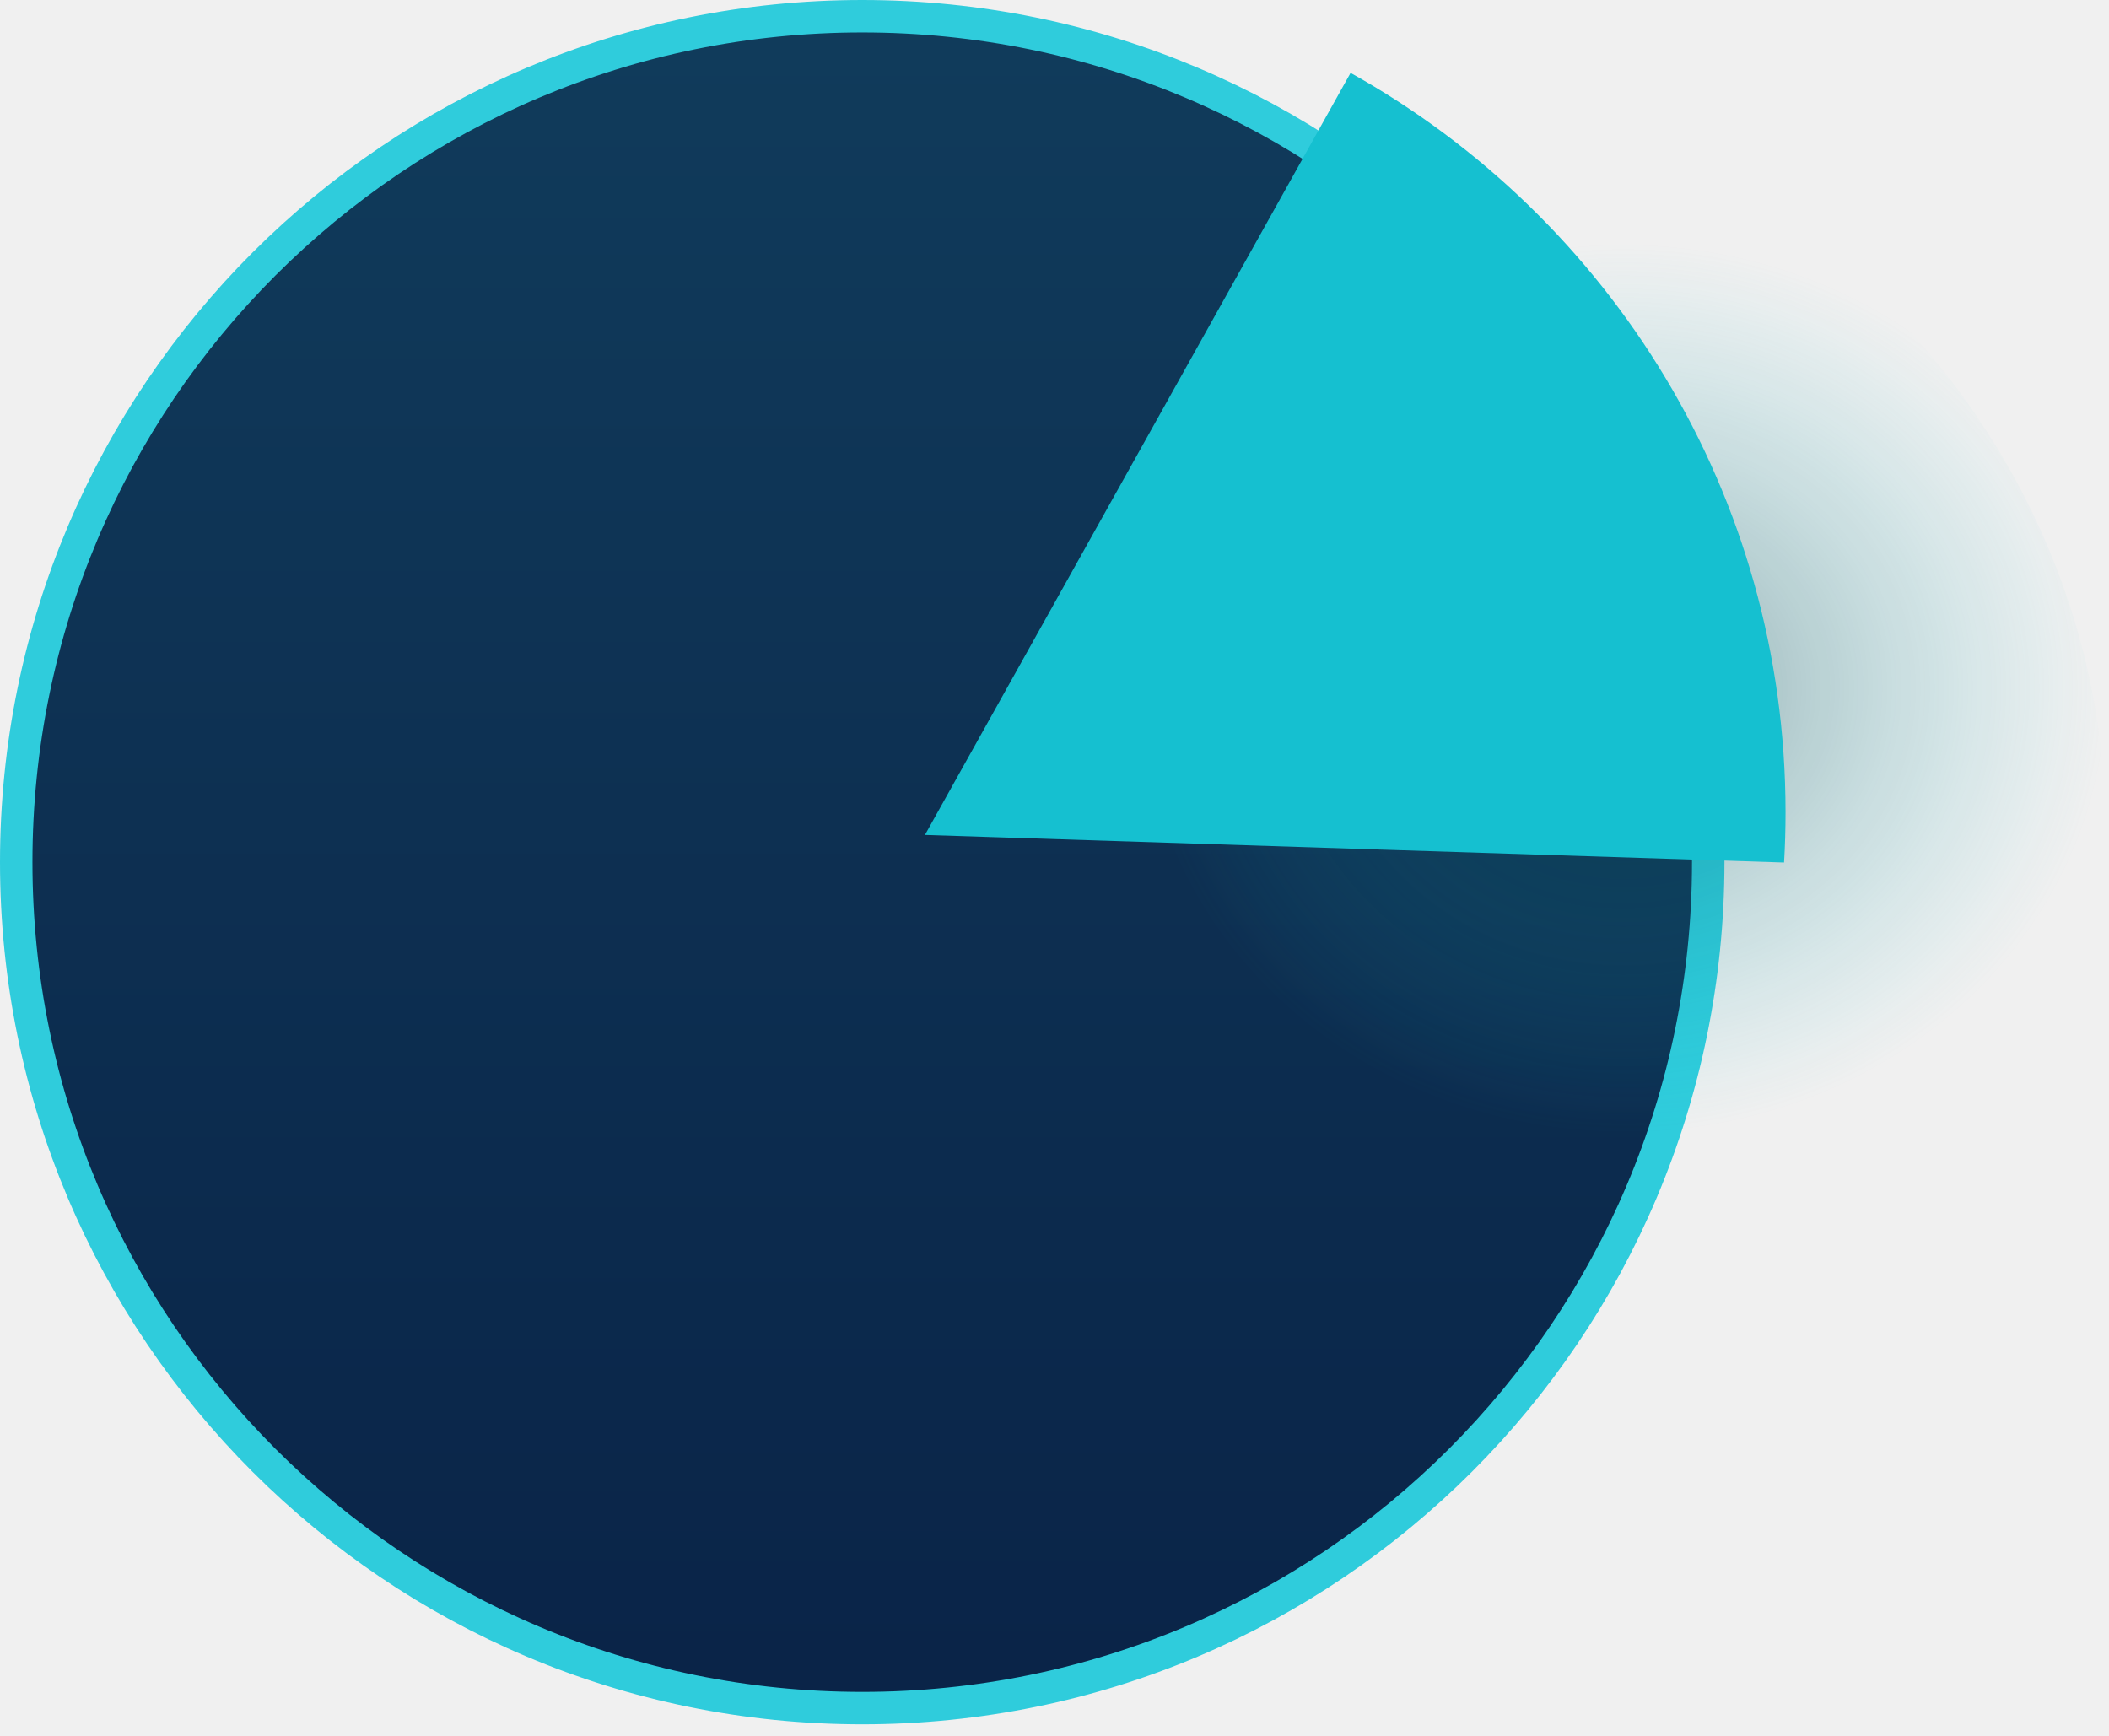
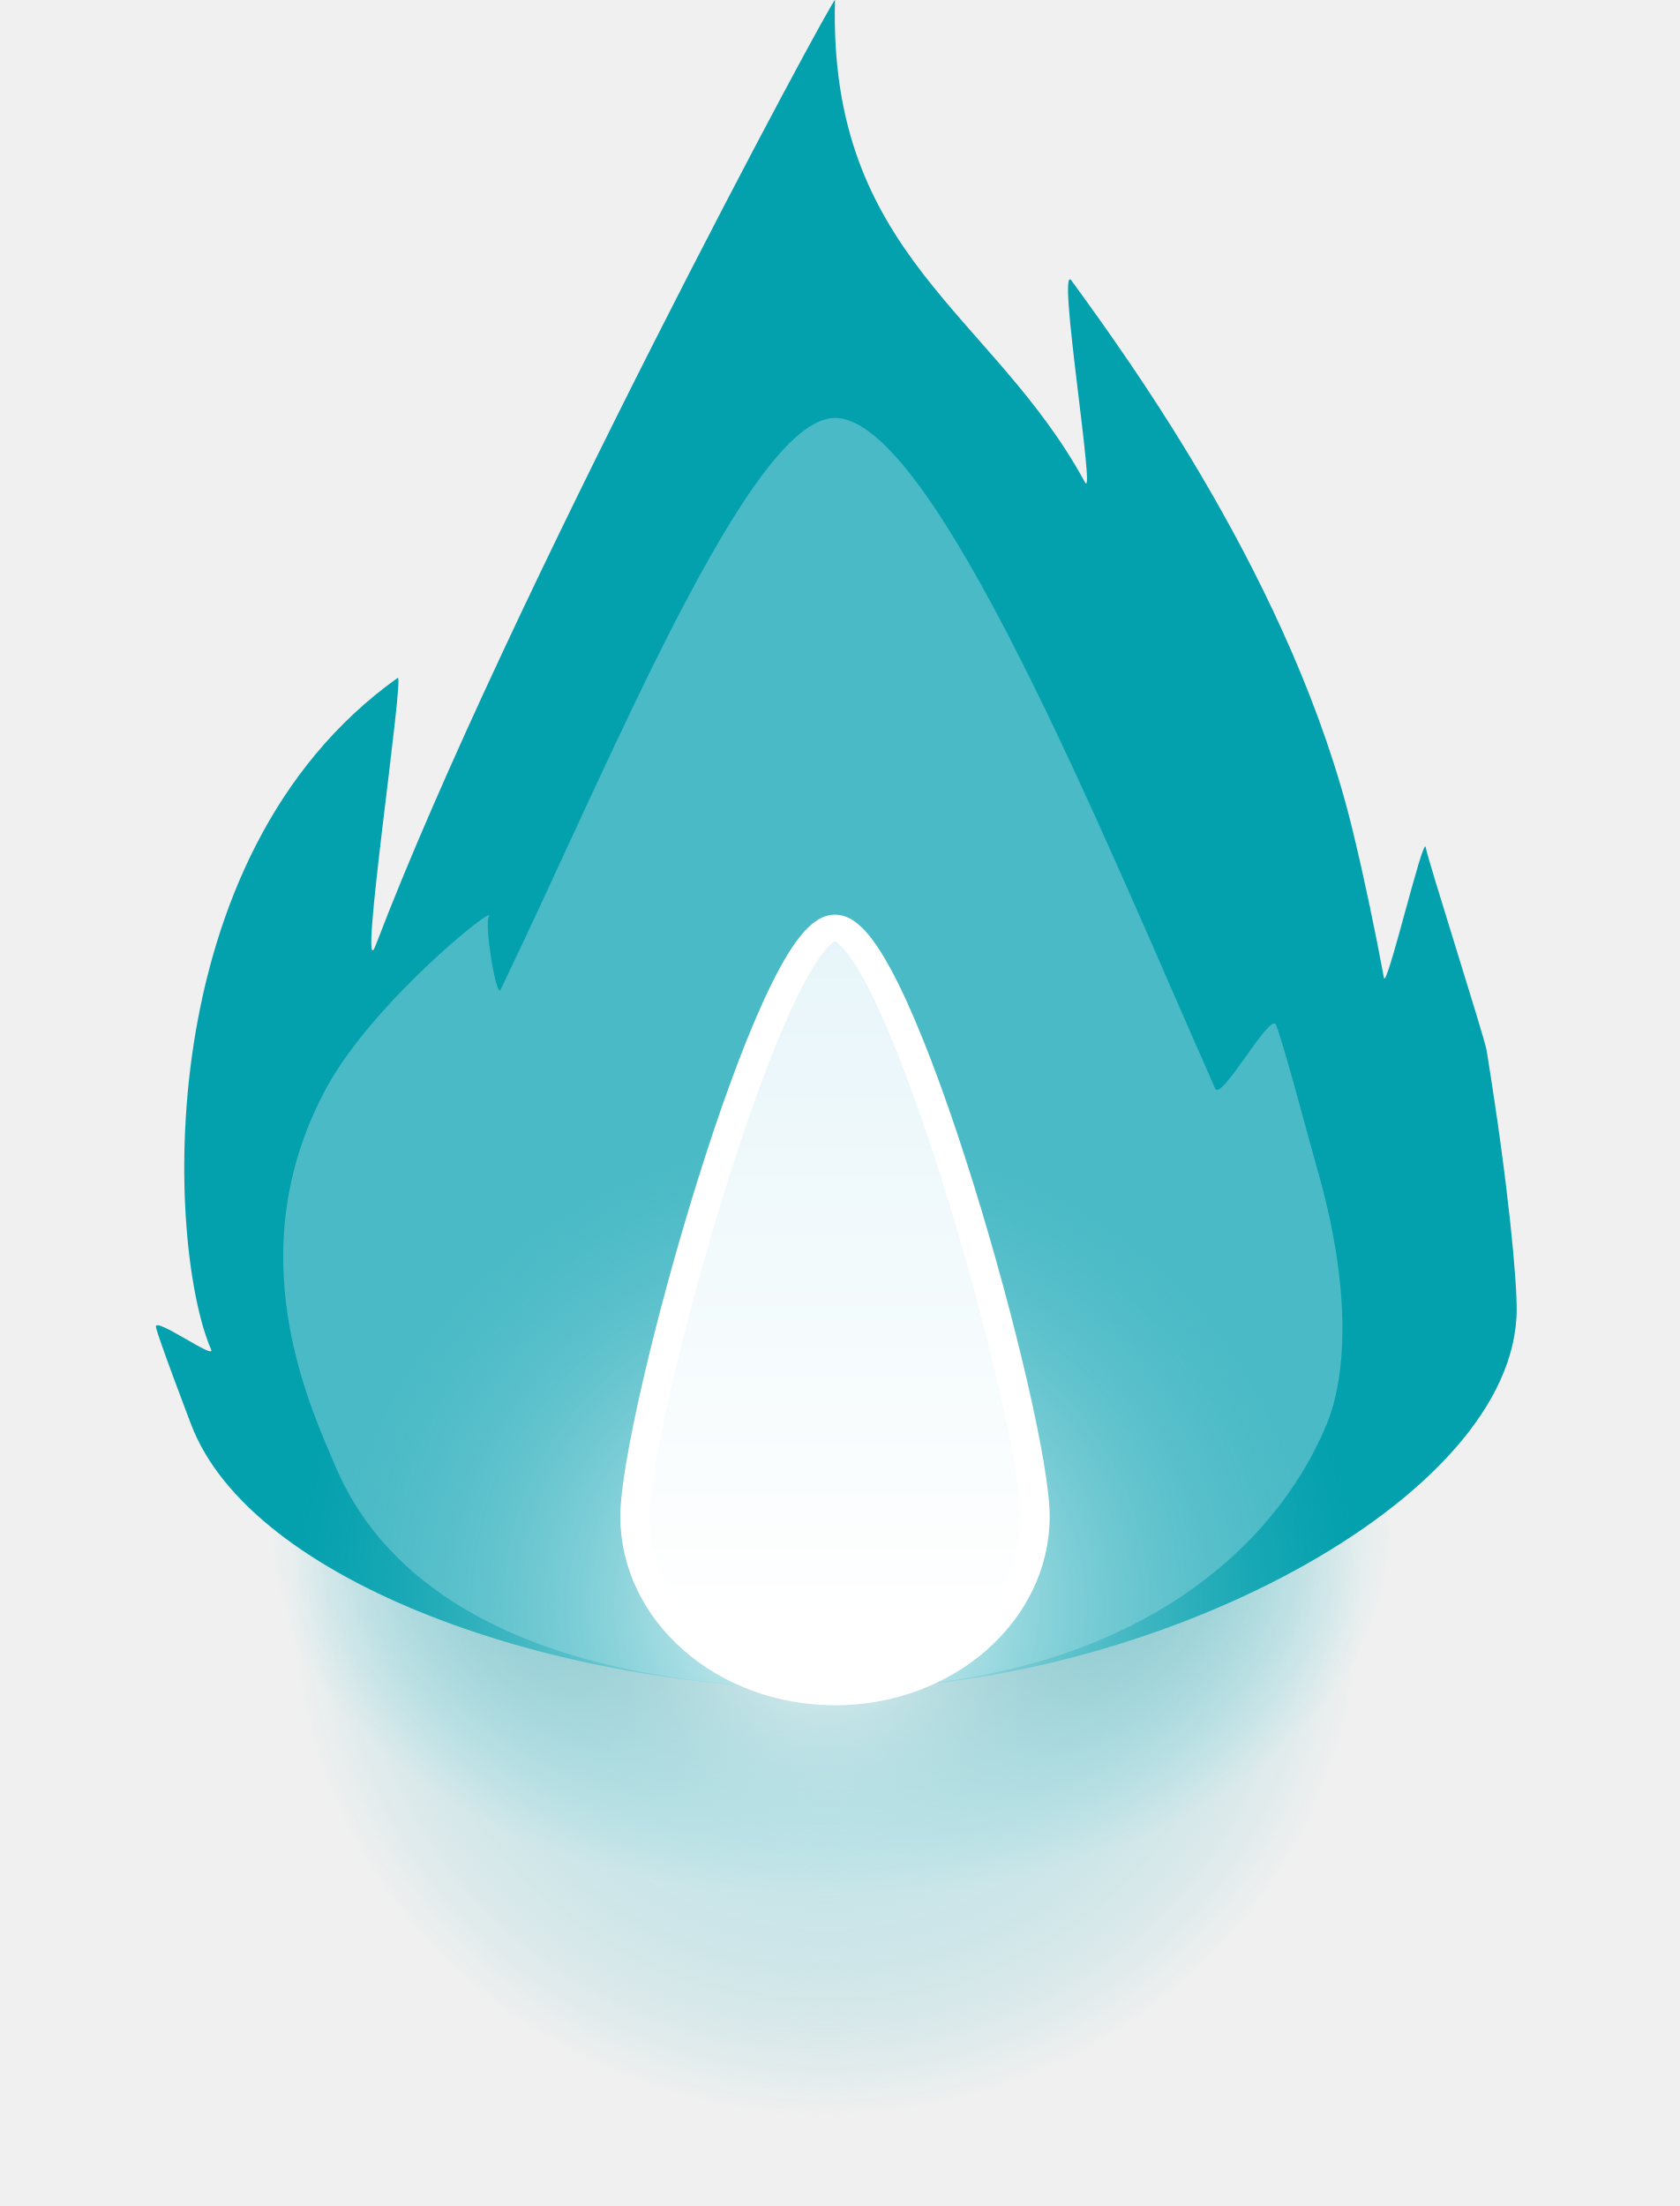
- <svg xmlns="http://www.w3.org/2000/svg" width="100%" height="100%" viewBox="0 0 130 107" version="1.1" xml:space="preserve" style="fill-rule:evenodd;clip-rule:evenodd;stroke-linecap:square;stroke-linejoin:round;stroke-miterlimit:1.5;">
-   <g transform="matrix(1,0,0,1,-22.632,-17.864)">
-     <circle cx="75.78" cy="71.012" r="52.148" style="fill:url(#_Linear1);stroke:url(#_Linear2);stroke-width:2px;" />
-     <path d="M106.575,24.754L70.471,87.884L148.777,90.747C148.856,89.404 148.386,87.952 148.896,86.688C162.86,52.03 132.519,20.359 106.575,24.754Z" style="fill:url(#_Radial3);" />
-     <path d="M105.882,22.356L79.645,69.334L132.602,71.034C132.663,70.009 132.693,68.977 132.693,67.937C132.693,48.349 121.87,31.269 105.882,22.356Z" style="fill:rgb(21,192,208);" />
-   </g>
+ <svg xmlns="http://www.w3.org/2000/svg" viewBox="0 0 115 151" xml:space="preserve" style="fill-rule:evenodd;clip-rule:evenodd;stroke-linejoin:round;stroke-miterlimit:2">
+   <path id="flame-shadow" d="M57.143 1.206c-.544 22.687 12.611 27.711 19.922 42.702.902 1.85-2.289-19.727-1.065-17.854 4.542 6.955 17.703 26.94 22.435 48.817.937 4.33 1.755 8.696 2.462 12.919.196 1.172 3.148-12.707 3.327-11.561.187 1.196 4.688 16.824 4.856 17.983 1.782 12.233 2.398 20.265 2.398 22.922 0 16.881-29.139 33.674-54.335 33.674-22.246 0-46.545-9.448-51.327-23.481-.3-.879-2.633-7.695-2.795-8.602-.181-1.011 4.789 2.988 4.394 1.98-3.463-8.836-5.177-43.587 14.873-59.477.581-.46-3.262 28.077-1.751 23.675C30.879 54.781 57.16.521 57.143 1.206Z" style="fill:url(#_Radial1)" />
+   <path id="flame-back" d="M57.158.006c-.467 19.483 10.831 23.799 17.109 36.673.775 1.589-1.966-16.942-.915-15.333 3.901 5.973 15.204 23.136 19.268 41.924.805 3.72 1.507 7.469 2.114 11.096.169 1.007 2.704-10.913 2.858-9.929.161 1.027 4.026 14.449 4.171 15.444 1.53 10.506 2.059 17.404 2.059 19.686 0 14.497-25.025 28.919-46.664 28.919-19.106 0-39.975-8.113-44.081-20.165-.257-.755-2.261-6.609-2.401-7.387-.155-.869 4.113 2.565 3.774 1.7-2.974-7.589-4.446-37.434 12.774-51.08.499-.396-2.802 24.113-1.504 20.332C34.602 46.017 57.172-.583 57.158.006Z" style="fill:#03a0ae" />
+   <path id="flame-middle" d="M57.158 31.786c6.741 0 18.36 31.748 26.022 51 .413 1.038 3.777-5.862 4.165-4.847.485 1.267 2.419 9.405 2.743 10.641 2.541 9.669 2.035 16.279.709 19.794-4.048 10.731-15.073 20.055-33.639 20.055-18.566 0-30.094-6.175-34.193-16.898-1.751-4.58-6.755-16.3-.594-28.842 3.22-6.556 11.664-14.031 11.099-12.993-.337.619.51 6.23.785 5.598 7.438-17.107 17.025-43.508 22.903-43.508Z" style="fill:#49bac6" />
+   <path d="M57.071 55.488c49.704 0 57.855 35.221 57.855 49.165 0 13.944-12.438 40.986-57.855 40.986C4.706 145.639 0 121.183 0 107.239c0-13.945 7.368-51.751 57.071-51.751Z" style="fill:url(#_Radial2)" />
+   <path id="flame" d="M57.158 70.565c4.352 0 13.697 37.383 13.697 44.761 0 7.379-6.138 13.369-13.697 13.369-7.559 0-13.696-5.99-13.696-13.369 0-7.378 9.344-44.761 13.696-44.761Z" style="fill:url(#_Linear3);stroke:#fff;stroke-width:2px" />
  <defs>
-     <linearGradient id="_Linear1" x1="0" y1="0" x2="1" y2="0" gradientUnits="userSpaceOnUse" gradientTransform="matrix(-3.86521e-14,100.957,-100.957,-3.86521e-14,82.065,20.021)">
-       <stop offset="0" style="stop-color:rgb(16,59,91);stop-opacity:1" />
-       <stop offset="1" style="stop-color:rgb(10,36,72);stop-opacity:1" />
+     <radialGradient id="_Radial1" cx="0" cy="0" r="1" gradientUnits="userSpaceOnUse" gradientTransform="matrix(0 27.9324 -38.5286 0 56.874 116.298)">
+       <stop offset="0" style="stop-color:#013a40;stop-opacity:1" />
+       <stop offset="1" style="stop-color:#1ac1d2;stop-opacity:0" />
+     </radialGradient>
+     <radialGradient id="_Radial2" cx="0" cy="0" r="1" gradientUnits="userSpaceOnUse" gradientTransform="matrix(-36.8105 0 0 -35.0618 56.56 109.885)">
+       <stop offset="0" style="stop-color:white;stop-opacity:1" />
+       <stop offset="1" style="stop-color:#4abac6;stop-opacity:0" />
+     </radialGradient>
+     <linearGradient id="_Linear3" x1="0" y1="0" x2="1" y2="0" gradientUnits="userSpaceOnUse" gradientTransform="matrix(0 -94.7257 141.387 0 58.777 123.02)">
+       <stop offset="0" style="stop-color:white;stop-opacity:1" />
+       <stop offset="1" style="stop-color:#d3edf5;stop-opacity:1" />
    </linearGradient>
-     <linearGradient id="_Linear2" x1="0" y1="0" x2="1" y2="0" gradientUnits="userSpaceOnUse" gradientTransform="matrix(104.296,0,0,104.296,23.632,85.002)">
-       <stop offset="0" style="stop-color:rgb(47,204,220);stop-opacity:1" />
-       <stop offset="1" style="stop-color:rgb(47,204,220);stop-opacity:1" />
-     </linearGradient>
-     <radialGradient id="_Radial3" cx="0" cy="0" r="1" gradientUnits="userSpaceOnUse" gradientTransform="matrix(-29.9312,0,0,-27.4651,122.713,60.3)">
-       <stop offset="0" style="stop-color:rgb(1,58,64);stop-opacity:0.4" />
-       <stop offset="1" style="stop-color:rgb(26,193,210);stop-opacity:0" />
-     </radialGradient>
  </defs>
+   <style>
+     #flame,
+     #flame-middle,
+     #flame-back,
+     #flame-shadow {
+         transform: scaleY(0.9);
+         transform-origin: center;
+         transition: all 0.5s ease;
+     }
+     svg:hover #flame {
+         transform-origin: center bottom;
+         transform: scaleY(1.5);
+         transition: all 0.5s ease;
+     }
+     svg:hover #flame-middle {
+         transform: scaleY(1.1);
+         transform-origin: center bottom;
+         transition: all 0.5s ease;
+     }
+     svg:hover #flame-back {
+         transform-origin: center bottom;
+         transform: scaleY(1);
+         transition: all 0.5s ease;
+     }
+   </style>
</svg>
